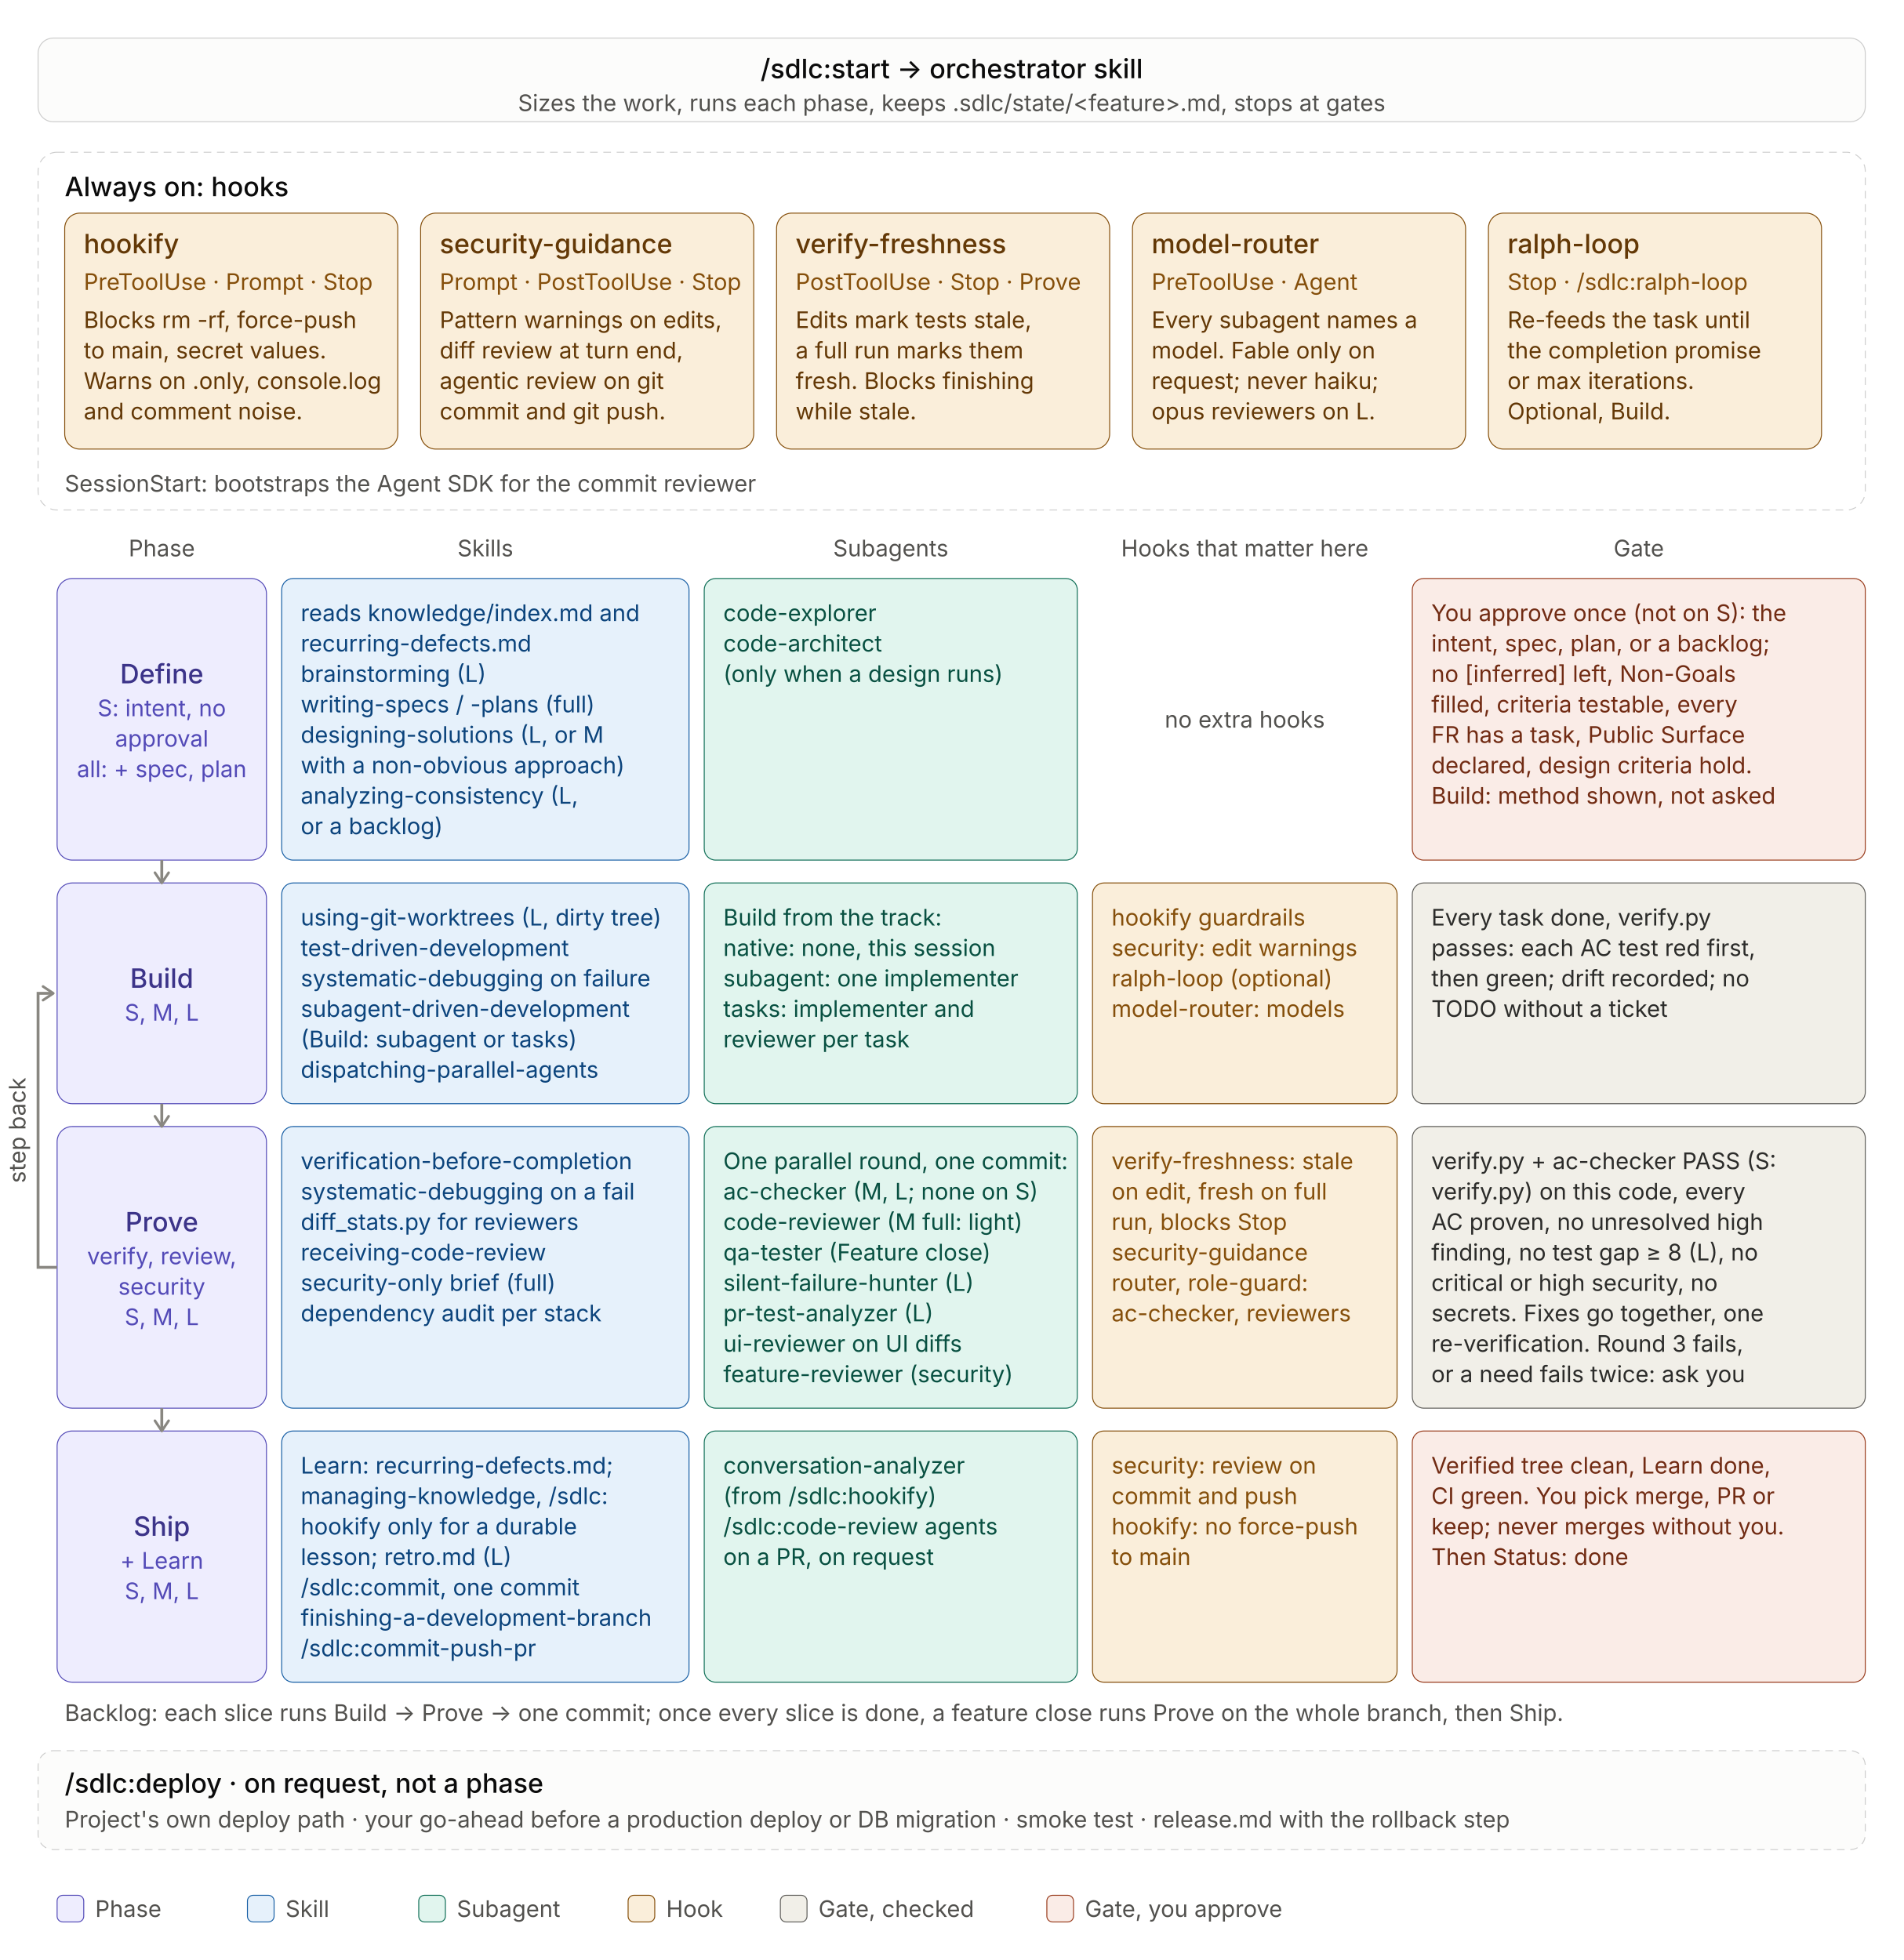
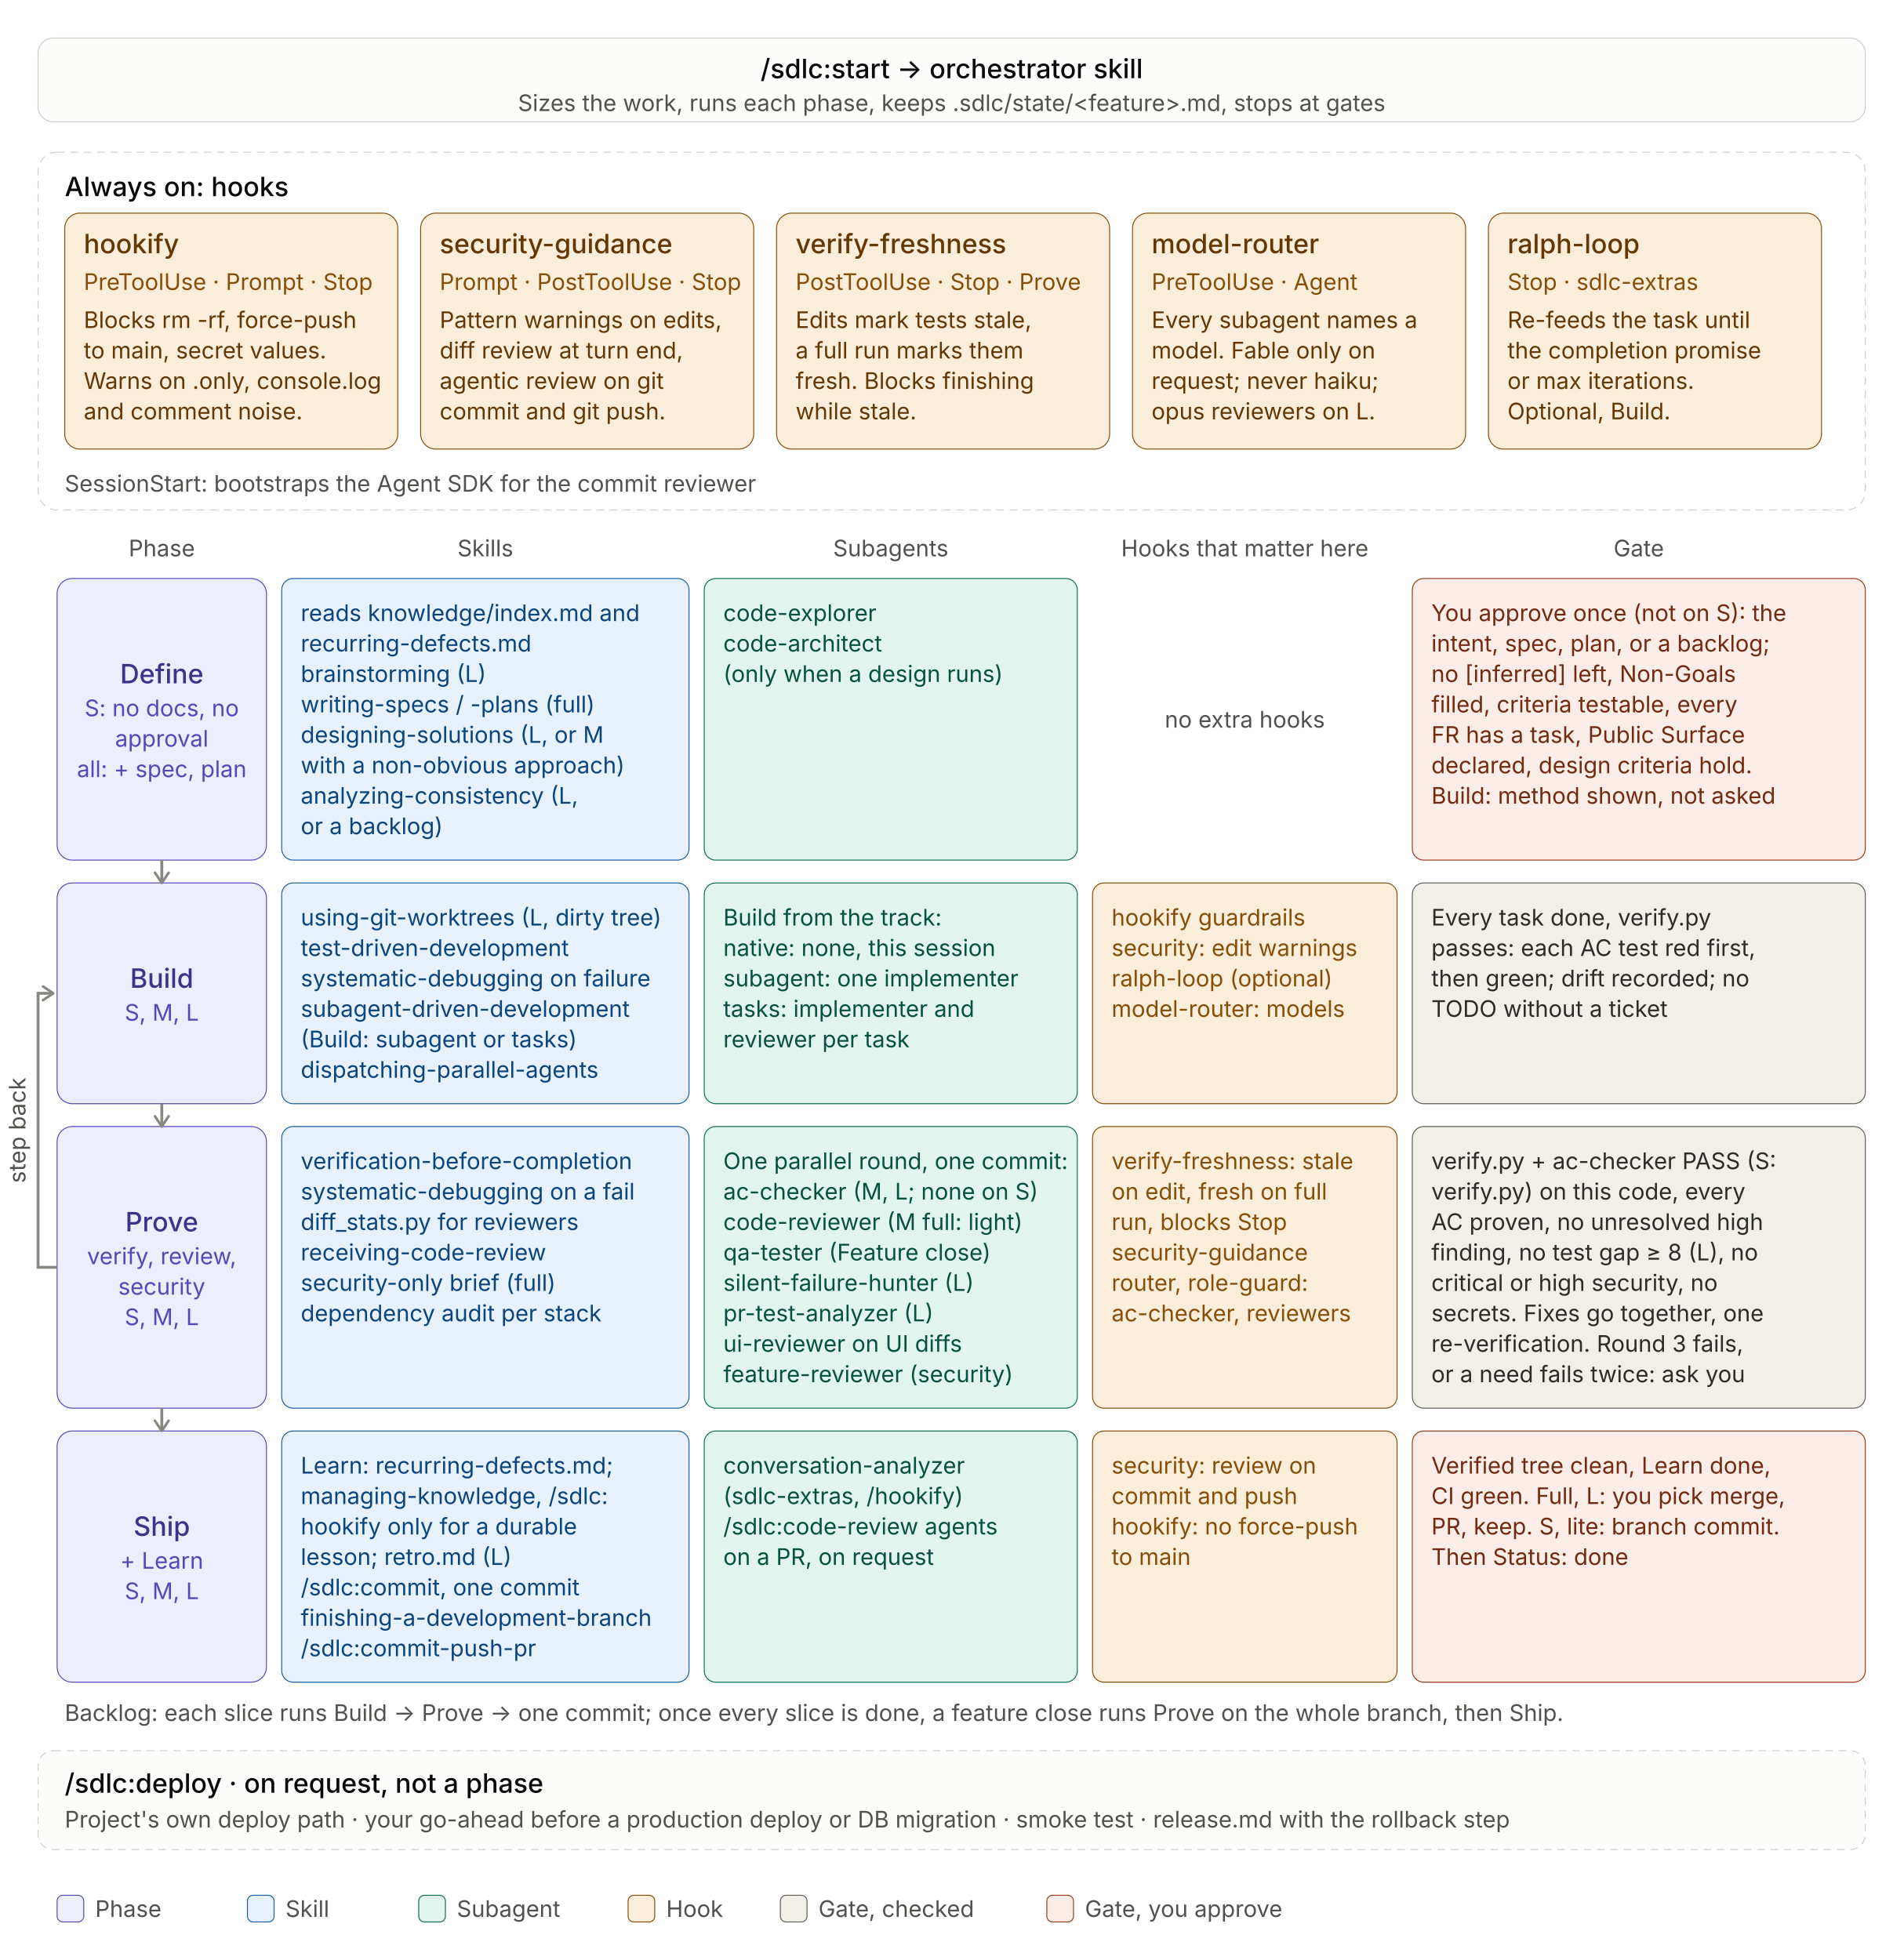
<svg xmlns="http://www.w3.org/2000/svg" width="100%" viewBox="0 0 1000 1030" role="img">
  <style>
text{font-family:anthropic-sans,-apple-system,"system-ui","Segoe UI",sans-serif;dominant-baseline:central;text-anchor:middle}
.a{fill:none;stroke:#898781;stroke-width:1.5}
.t{font-size:14px;font-weight:500;text-anchor:start}.s{font-size:12px;text-anchor:start}.c{text-anchor:middle!important}
.l{font-size:12px;fill:#52514e}.l[text-anchor=start]{text-anchor:start}
rect{stroke-width:.5}
.neutral rect{fill:#fcfcfb;stroke:rgba(11,11,11,.2)}.neutral .t{fill:#0b0b0b}.neutral .s{fill:#52514e}
.panel{fill:none;stroke:rgba(11,11,11,.2);stroke-dasharray:4 3}.panel+text{fill:#0b0b0b}
.stage rect{fill:#eeedfe;stroke:#534ab7}.stage .t{fill:#3c3489}.stage .s{fill:#534ab7}
.skill rect{fill:#e6f1fb;stroke:#185fa5}.skill .s{fill:#0c447c}
.agent rect{fill:#e1f5ee;stroke:#0f6e56}.agent .s{fill:#085041}
.hook rect{fill:#faeeda;stroke:#854f0b}.hook .t{fill:#633806}.hook .s{fill:#854f0b}
.gate rect{fill:#f1efe8;stroke:#5f5e5a}.gate .s{fill:#2c2c2a}
.approval rect{fill:#faece7;stroke:#993c1d}.approval .s{fill:#712b13}
@media (prefers-color-scheme:dark){
.a{stroke:#a09e96}.l{fill:#aaa8a2}
.neutral rect{fill:#262624;stroke:rgba(255,255,255,.2)}.neutral .t{fill:#f0efea}.neutral .s{fill:#aaa8a2}
.panel{stroke:rgba(255,255,255,.25)}.panel+text{fill:#f0efea}
.stage rect{fill:#26244a;stroke:#a098f0}.stage .t{fill:#cecbfa}.stage .s{fill:#a098f0}
.skill rect{fill:#102a44;stroke:#6aa8e6}.skill .s{fill:#b5d4f4}
.agent rect{fill:#0c3228;stroke:#5ac8a5}.agent .s{fill:#aae6d4}
.hook rect{fill:#3d2a10;stroke:#e0a04c}.hook .t{fill:#f5d9a8}.hook .s{fill:#e0a04c}
.gate rect{fill:#2e2d2a;stroke:#a09e96}.gate .s{fill:#d3d1c7}
.approval rect{fill:#401e14;stroke:#e68c6e}.approval .s{fill:#f5c8b9}
}
.hook .dim{fill:#633806}@media (prefers-color-scheme:dark){.hook .dim{fill:#f5d9a8}}</style>
  <defs>
    <marker id="arrow" viewBox="0 0 10 10" refX="8" refY="5" markerWidth="6" markerHeight="6" orient="auto-start-reverse">
      <path d="M2 1L8 5L2 9" fill="none" stroke="context-stroke" stroke-width="1.5" stroke-linecap="round" stroke-linejoin="round" />
    </marker>
  </defs>
  <g class="neutral">
    <rect x="20" y="20" width="960" height="44" rx="8" />
    <text class="t c" x="500" y="36">/sdlc:start → orchestrator skill</text>
    <text class="s c" x="500" y="54">Sizes the work, runs each phase, keeps .sdlc/state/&lt;feature&gt;.md, stops at gates</text>
  </g>
  <rect class="panel" x="20" y="80" width="960" height="188" rx="10" />
  <text class="t" x="34" y="98">Always on: hooks</text>
  <g class="hook">
    <rect x="34" y="112" width="175" height="124" rx="8" />
    <text class="t" x="44" y="128">hookify</text>
    <text class="s" x="44" y="148">PreToolUse · Prompt · Stop</text>
    <text class="s dim" x="44" y="168">Blocks rm -rf, force-push</text>
    <text class="s dim" x="44" y="184">to main, secret values.</text>
    <text class="s dim" x="44" y="200">Warns on .only, console.log</text>
    <text class="s dim" x="44" y="216">and comment noise.</text>
  </g>
  <g class="hook">
    <rect x="221" y="112" width="175" height="124" rx="8" />
    <text class="t" x="231" y="128">security-guidance</text>
    <text class="s" x="231" y="148">Prompt · PostToolUse · Stop</text>
    <text class="s dim" x="231" y="168">Pattern warnings on edits,</text>
    <text class="s dim" x="231" y="184">diff review at turn end,</text>
    <text class="s dim" x="231" y="200">agentic review on git</text>
    <text class="s dim" x="231" y="216">commit and git push.</text>
  </g>
  <g class="hook">
    <rect x="408" y="112" width="175" height="124" rx="8" />
    <text class="t" x="418" y="128">verify-freshness</text>
    <text class="s" x="418" y="148">PostToolUse · Stop · Prove</text>
    <text class="s dim" x="418" y="168">Edits mark tests stale,</text>
    <text class="s dim" x="418" y="184">a full run marks them</text>
    <text class="s dim" x="418" y="200">fresh. Blocks finishing</text>
    <text class="s dim" x="418" y="216">while stale.</text>
  </g>
  <g class="hook">
    <rect x="595" y="112" width="175" height="124" rx="8" />
    <text class="t" x="605" y="128">model-router</text>
    <text class="s" x="605" y="148">PreToolUse · Agent</text>
    <text class="s dim" x="605" y="168">Every subagent names a</text>
    <text class="s dim" x="605" y="184">model. Fable only on</text>
    <text class="s dim" x="605" y="200">request; never haiku;</text>
    <text class="s dim" x="605" y="216">opus reviewers on L.</text>
  </g>
  <g class="hook">
    <rect x="782" y="112" width="175" height="124" rx="8" />
    <text class="t" x="792" y="128">ralph-loop</text>
-     <text class="s" x="792" y="148">Stop · /sdlc:ralph-loop</text>
+     <text class="s" x="792" y="148">Stop · sdlc-extras</text>
    <text class="s dim" x="792" y="168">Re-feeds the task until</text>
    <text class="s dim" x="792" y="184">the completion promise</text>
    <text class="s dim" x="792" y="200">or max iterations.</text>
    <text class="s dim" x="792" y="216">Optional, Build.</text>
  </g>
  <text class="l" x="34" y="254" text-anchor="start">SessionStart: bootstraps the Agent SDK for the commit reviewer</text>
  <text class="l" x="85.0" y="288">Phase</text>
  <text class="l" x="255.0" y="288">Skills</text>
  <text class="l" x="468.0" y="288">Subagents</text>
  <text class="l" x="654.0" y="288">Hooks that matter here</text>
  <text class="l" x="861.0" y="288">Gate</text>
  <g class="stage">
    <rect x="30" y="304" width="110" height="148" rx="8" />
    <text class="t c" x="85.0" y="354">Define</text>
-     <text class="s c" x="85.0" y="372">S: intent, no</text>
+     <text class="s c" x="85.0" y="372">S: no docs, no</text>
    <text class="s c" x="85.0" y="388">approval</text>
    <text class="s c" x="85.0" y="404">all: + spec, plan</text>
  </g>
  <g class="skill">
    <rect x="148" y="304" width="214" height="148" rx="6" />
    <text class="s" x="158" y="322">reads knowledge/index.md and</text>
    <text class="s" x="158" y="338">recurring-defects.md</text>
    <text class="s" x="158" y="354">brainstorming (L)</text>
    <text class="s" x="158" y="370">writing-specs / -plans (full)</text>
    <text class="s" x="158" y="386">designing-solutions (L, or M</text>
    <text class="s" x="158" y="402">with a non-obvious approach)</text>
    <text class="s" x="158" y="418">analyzing-consistency (L,</text>
    <text class="s" x="158" y="434">or a backlog)</text>
  </g>
  <g class="agent">
    <rect x="370" y="304" width="196" height="148" rx="6" />
    <text class="s" x="380" y="322">code-explorer</text>
    <text class="s" x="380" y="338">code-architect</text>
    <text class="s" x="380" y="354">(only when a design runs)</text>
  </g>
  <text class="l" x="654.0" y="378">no extra hooks</text>
  <g class="approval">
    <rect x="742" y="304" width="238" height="148" rx="6" />
    <text class="s" x="752" y="322">You approve once (not on S): the</text>
    <text class="s" x="752" y="338">intent, spec, plan, or a backlog;</text>
    <text class="s" x="752" y="354">no [inferred] left, Non-Goals</text>
    <text class="s" x="752" y="370">filled, criteria testable, every</text>
    <text class="s" x="752" y="386">FR has a task, Public Surface</text>
    <text class="s" x="752" y="402">declared, design criteria hold.</text>
    <text class="s" x="752" y="418">Build: method shown, not asked</text>
  </g>
  <g class="stage">
    <rect x="30" y="464" width="110" height="116" rx="8" />
    <text class="t c" x="85.0" y="514">Build</text>
    <text class="s c" x="85.0" y="532">S, M, L</text>
  </g>
  <line class="a" marker-end="url(#arrow)" x1="85.0" y1="452" x2="85.0" y2="464" />
  <g class="skill">
    <rect x="148" y="464" width="214" height="116" rx="6" />
    <text class="s" x="158" y="482">using-git-worktrees (L, dirty tree)</text>
    <text class="s" x="158" y="498">test-driven-development</text>
    <text class="s" x="158" y="514">systematic-debugging on failure</text>
    <text class="s" x="158" y="530">subagent-driven-development</text>
    <text class="s" x="158" y="546">(Build: subagent or tasks)</text>
    <text class="s" x="158" y="562">dispatching-parallel-agents</text>
  </g>
  <g class="agent">
    <rect x="370" y="464" width="196" height="116" rx="6" />
    <text class="s" x="380" y="482">Build from the track:</text>
    <text class="s" x="380" y="498">native: none, this session</text>
    <text class="s" x="380" y="514">subagent: one implementer</text>
    <text class="s" x="380" y="530">tasks: implementer and</text>
    <text class="s" x="380" y="546">reviewer per task</text>
  </g>
  <g class="hook">
    <rect x="574" y="464" width="160" height="116" rx="6" />
    <text class="s" x="584" y="482">hookify guardrails</text>
    <text class="s" x="584" y="498">security: edit warnings</text>
    <text class="s" x="584" y="514">ralph-loop (optional)</text>
    <text class="s" x="584" y="530">model-router: models</text>
  </g>
  <g class="gate">
    <rect x="742" y="464" width="238" height="116" rx="6" />
    <text class="s" x="752" y="482">Every task done, verify.py</text>
    <text class="s" x="752" y="498">passes: each AC test red first,</text>
    <text class="s" x="752" y="514">then green; drift recorded; no</text>
    <text class="s" x="752" y="530">TODO without a ticket</text>
  </g>
  <g class="stage">
    <rect x="30" y="592" width="110" height="148" rx="8" />
    <text class="t c" x="85.0" y="642">Prove</text>
    <text class="s c" x="85.0" y="660">verify, review,</text>
    <text class="s c" x="85.0" y="676">security</text>
    <text class="s c" x="85.0" y="692">S, M, L</text>
  </g>
  <line class="a" marker-end="url(#arrow)" x1="85.0" y1="580" x2="85.0" y2="592" />
  <g class="skill">
    <rect x="148" y="592" width="214" height="148" rx="6" />
    <text class="s" x="158" y="610">verification-before-completion</text>
    <text class="s" x="158" y="626">systematic-debugging on a fail</text>
    <text class="s" x="158" y="642">diff_stats.py for reviewers</text>
    <text class="s" x="158" y="658">receiving-code-review</text>
    <text class="s" x="158" y="674">security-only brief (full)</text>
    <text class="s" x="158" y="690">dependency audit per stack</text>
  </g>
  <g class="agent">
    <rect x="370" y="592" width="196" height="148" rx="6" />
    <text class="s" x="380" y="610">One parallel round, one commit:</text>
    <text class="s" x="380" y="626">ac-checker (M, L; none on S)</text>
    <text class="s" x="380" y="642">code-reviewer (M full: light)</text>
    <text class="s" x="380" y="658">qa-tester (Feature close)</text>
    <text class="s" x="380" y="674">silent-failure-hunter (L)</text>
    <text class="s" x="380" y="690">pr-test-analyzer (L)</text>
    <text class="s" x="380" y="706">ui-reviewer on UI diffs</text>
    <text class="s" x="380" y="722">feature-reviewer (security)</text>
  </g>
  <g class="hook">
    <rect x="574" y="592" width="160" height="148" rx="6" />
    <text class="s" x="584" y="610">verify-freshness: stale</text>
    <text class="s" x="584" y="626">on edit, fresh on full</text>
    <text class="s" x="584" y="642">run, blocks Stop</text>
    <text class="s" x="584" y="658">security-guidance</text>
    <text class="s" x="584" y="674">router, role-guard:</text>
    <text class="s" x="584" y="690">ac-checker, reviewers</text>
  </g>
  <g class="gate">
    <rect x="742" y="592" width="238" height="148" rx="6" />
    <text class="s" x="752" y="610">verify.py + ac-checker PASS (S:</text>
    <text class="s" x="752" y="626">verify.py) on this code, every</text>
    <text class="s" x="752" y="642">AC proven, no unresolved high</text>
    <text class="s" x="752" y="658">finding, no test gap ≥ 8 (L), no</text>
    <text class="s" x="752" y="674">critical or high security, no</text>
    <text class="s" x="752" y="690">secrets. Fixes go together, one</text>
    <text class="s" x="752" y="706">re-verification. Round 3 fails,</text>
    <text class="s" x="752" y="722">or a need fails twice: ask you</text>
  </g>
  <g class="stage">
    <rect x="30" y="752" width="110" height="132" rx="8" />
    <text class="t c" x="85.0" y="802">Ship</text>
    <text class="s c" x="85.0" y="820">+ Learn</text>
    <text class="s c" x="85.0" y="836">S, M, L</text>
  </g>
  <line class="a" marker-end="url(#arrow)" x1="85.0" y1="740" x2="85.0" y2="752" />
  <g class="skill">
    <rect x="148" y="752" width="214" height="132" rx="6" />
    <text class="s" x="158" y="770">Learn: recurring-defects.md;</text>
    <text class="s" x="158" y="786">managing-knowledge, /sdlc:</text>
    <text class="s" x="158" y="802">hookify only for a durable</text>
    <text class="s" x="158" y="818">lesson; retro.md (L)</text>
    <text class="s" x="158" y="834">/sdlc:commit, one commit</text>
    <text class="s" x="158" y="850">finishing-a-development-branch</text>
    <text class="s" x="158" y="866">/sdlc:commit-push-pr</text>
  </g>
  <g class="agent">
    <rect x="370" y="752" width="196" height="132" rx="6" />
    <text class="s" x="380" y="770">conversation-analyzer</text>
-     <text class="s" x="380" y="786">(from /sdlc:hookify)</text>
+     <text class="s" x="380" y="786">(sdlc-extras, /hookify)</text>
    <text class="s" x="380" y="802">/sdlc:code-review agents</text>
    <text class="s" x="380" y="818">on a PR, on request</text>
  </g>
  <g class="hook">
    <rect x="574" y="752" width="160" height="132" rx="6" />
    <text class="s" x="584" y="770">security: review on</text>
    <text class="s" x="584" y="786">commit and push</text>
    <text class="s" x="584" y="802">hookify: no force-push</text>
    <text class="s" x="584" y="818">to main</text>
  </g>
  <g class="approval">
    <rect x="742" y="752" width="238" height="132" rx="6" />
    <text class="s" x="752" y="770">Verified tree clean, Learn done,</text>
-     <text class="s" x="752" y="786">CI green. You pick merge, PR or</text>
-     <text class="s" x="752" y="802">keep; never merges without you.</text>
+     <text class="s" x="752" y="786">CI green. Full, L: you pick merge,</text>
+     <text class="s" x="752" y="802">PR, keep. S, lite: branch commit.</text>
    <text class="s" x="752" y="818">Then Status: done</text>
  </g>
  <path class="a loop" marker-end="url(#arrow)" d="M30 666 L20 666 L20 522 L28 522" />
  <text class="l" transform="rotate(-90 9 594)" x="9" y="594">step back</text>
  <text class="l" x="34" y="900" text-anchor="start">Backlog: each slice runs Build → Prove → one commit; once every slice is done, a feature close runs Prove on the whole branch, then Ship.</text>
  <g class="neutral">
    <rect x="20" y="920" width="960" height="52" rx="8" style="stroke-dasharray:4 3" />
    <text class="t" x="34" y="937">/sdlc:deploy · on request, not a phase</text>
    <text class="s" x="34" y="956">Project's own deploy path · your go-ahead before a production deploy or DB migration · smoke test · release.md with the rollback step</text>
  </g>
  <g class="stage">
    <rect x="30" y="996" width="14" height="14" rx="3" />
  </g>
  <text class="l" text-anchor="start" x="50" y="1003">Phase</text>
  <g class="skill">
    <rect x="130" y="996" width="14" height="14" rx="3" />
  </g>
  <text class="l" text-anchor="start" x="150" y="1003">Skill</text>
  <g class="agent">
    <rect x="220" y="996" width="14" height="14" rx="3" />
  </g>
  <text class="l" text-anchor="start" x="240" y="1003">Subagent</text>
  <g class="hook">
    <rect x="330" y="996" width="14" height="14" rx="3" />
  </g>
  <text class="l" text-anchor="start" x="350" y="1003">Hook</text>
  <g class="gate">
    <rect x="410" y="996" width="14" height="14" rx="3" />
  </g>
  <text class="l" text-anchor="start" x="430" y="1003">Gate, checked</text>
  <g class="approval">
    <rect x="550" y="996" width="14" height="14" rx="3" />
  </g>
  <text class="l" text-anchor="start" x="570" y="1003">Gate, you approve</text>
</svg>
